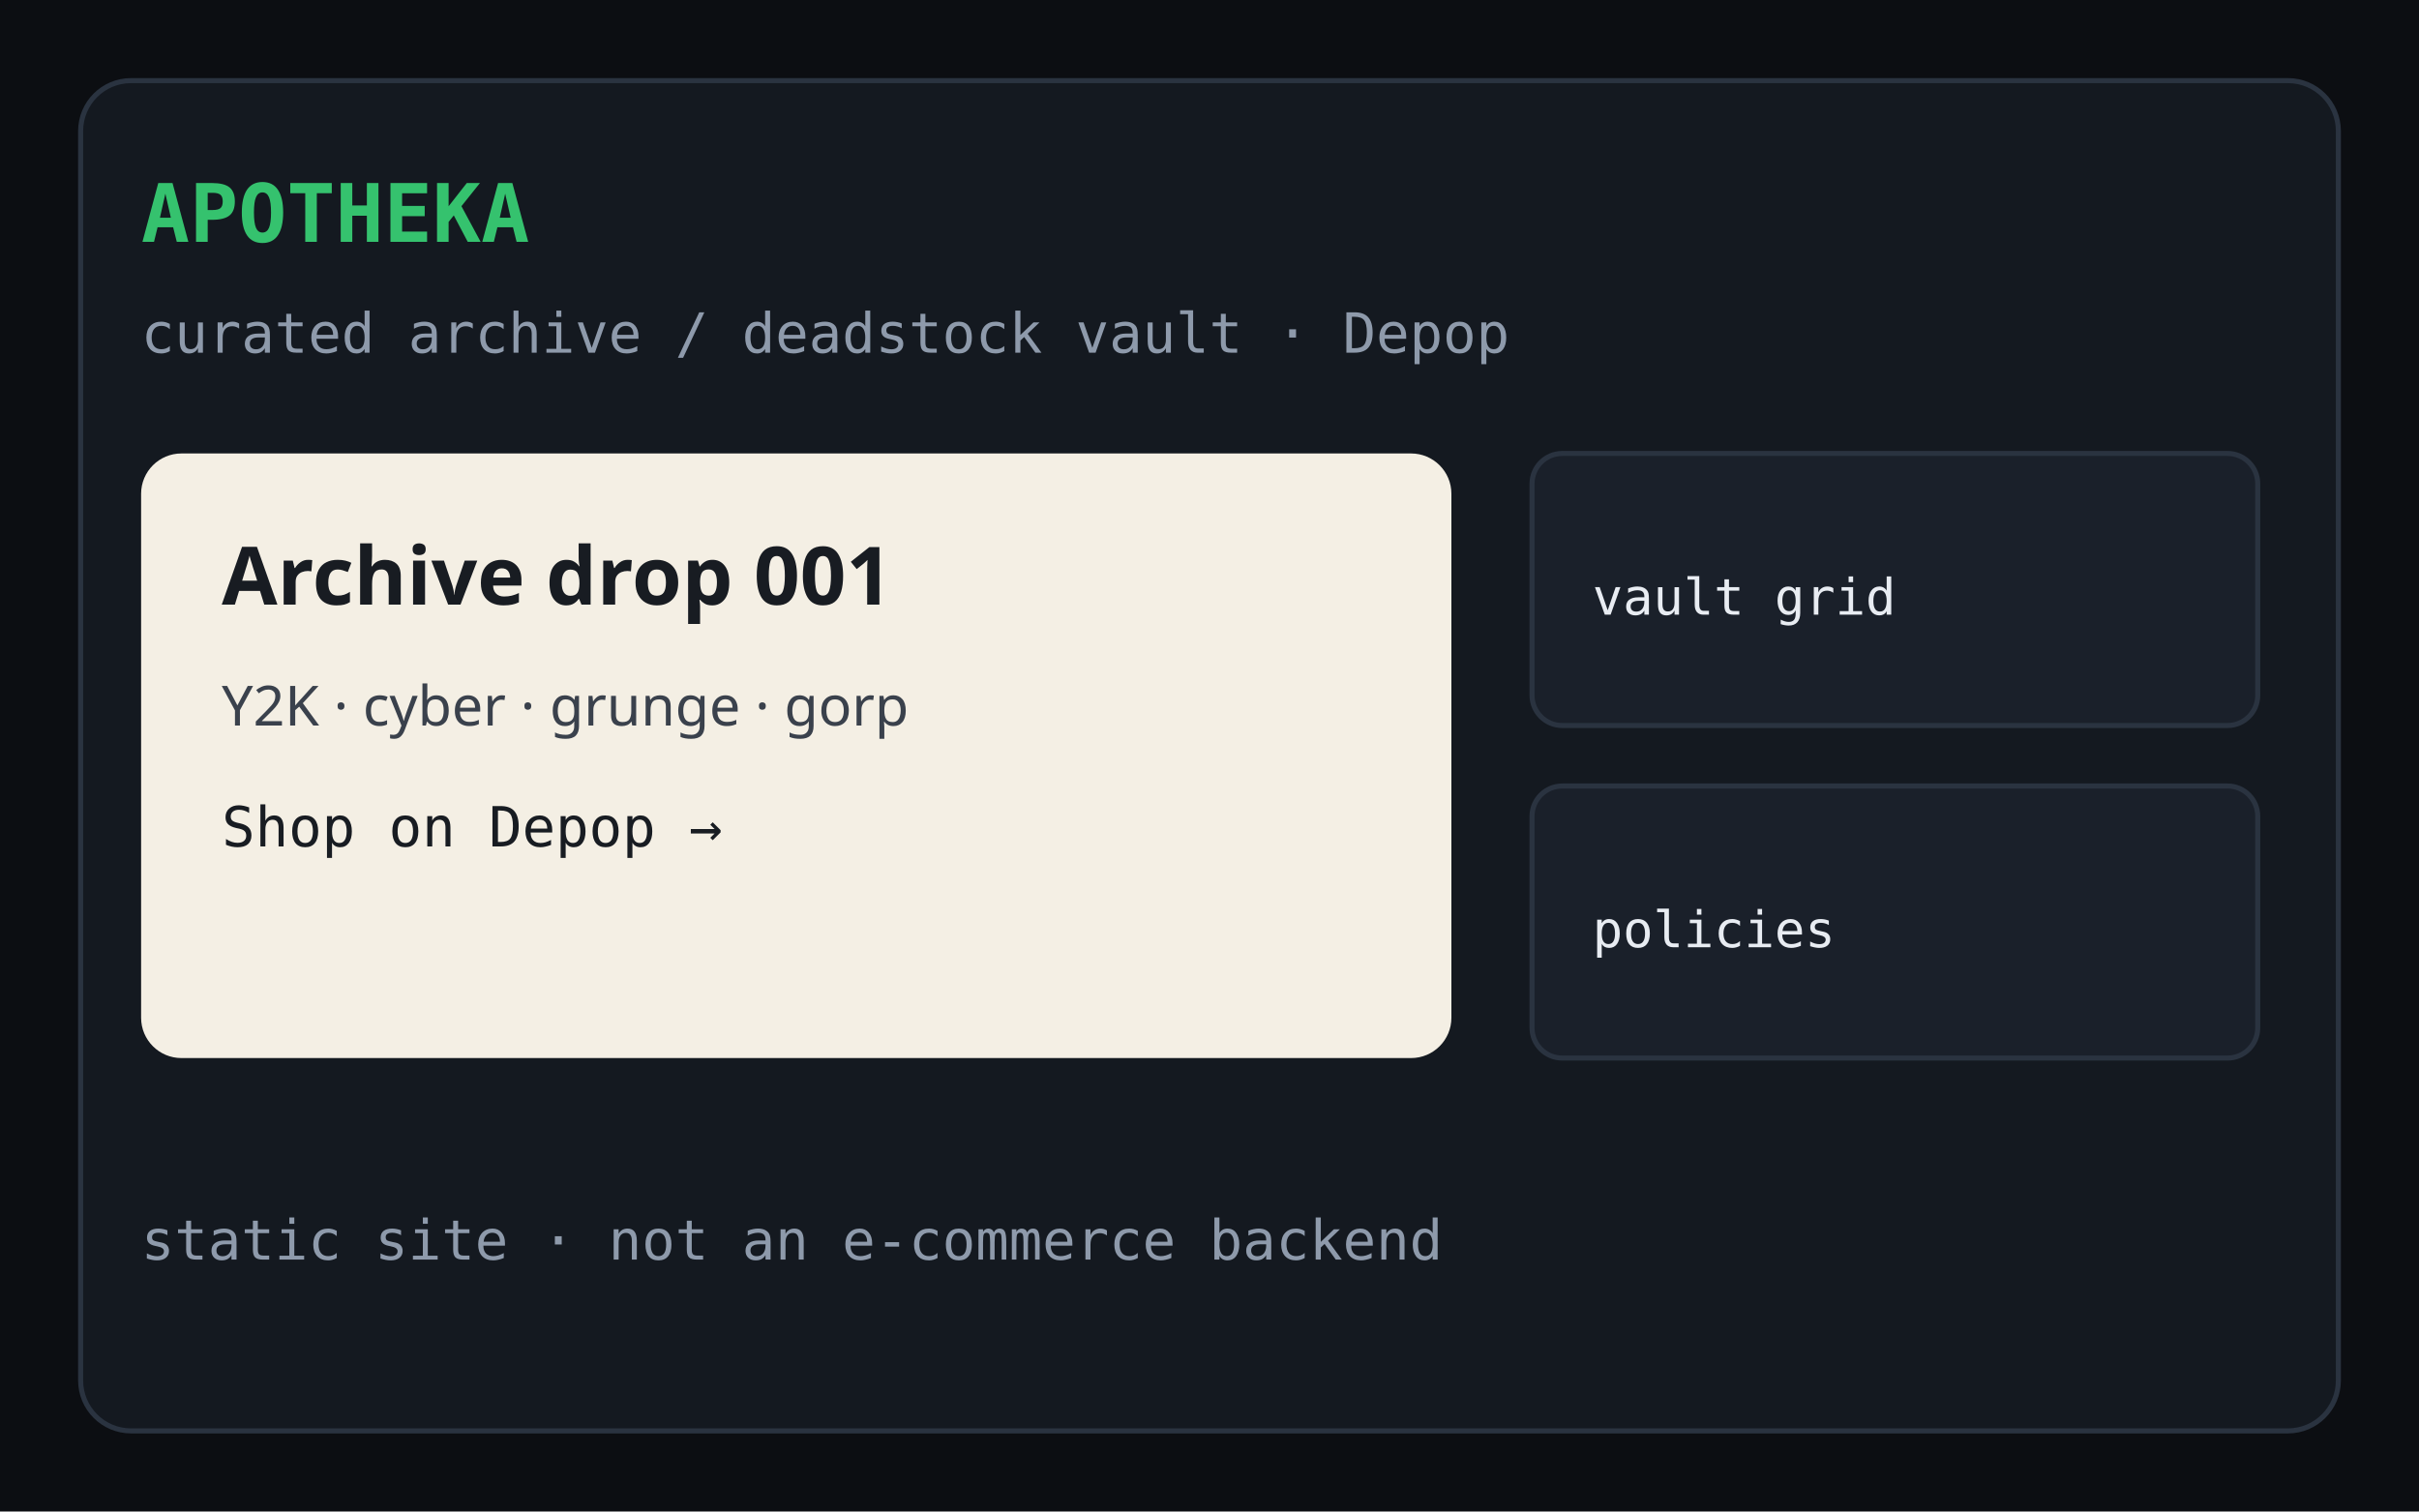
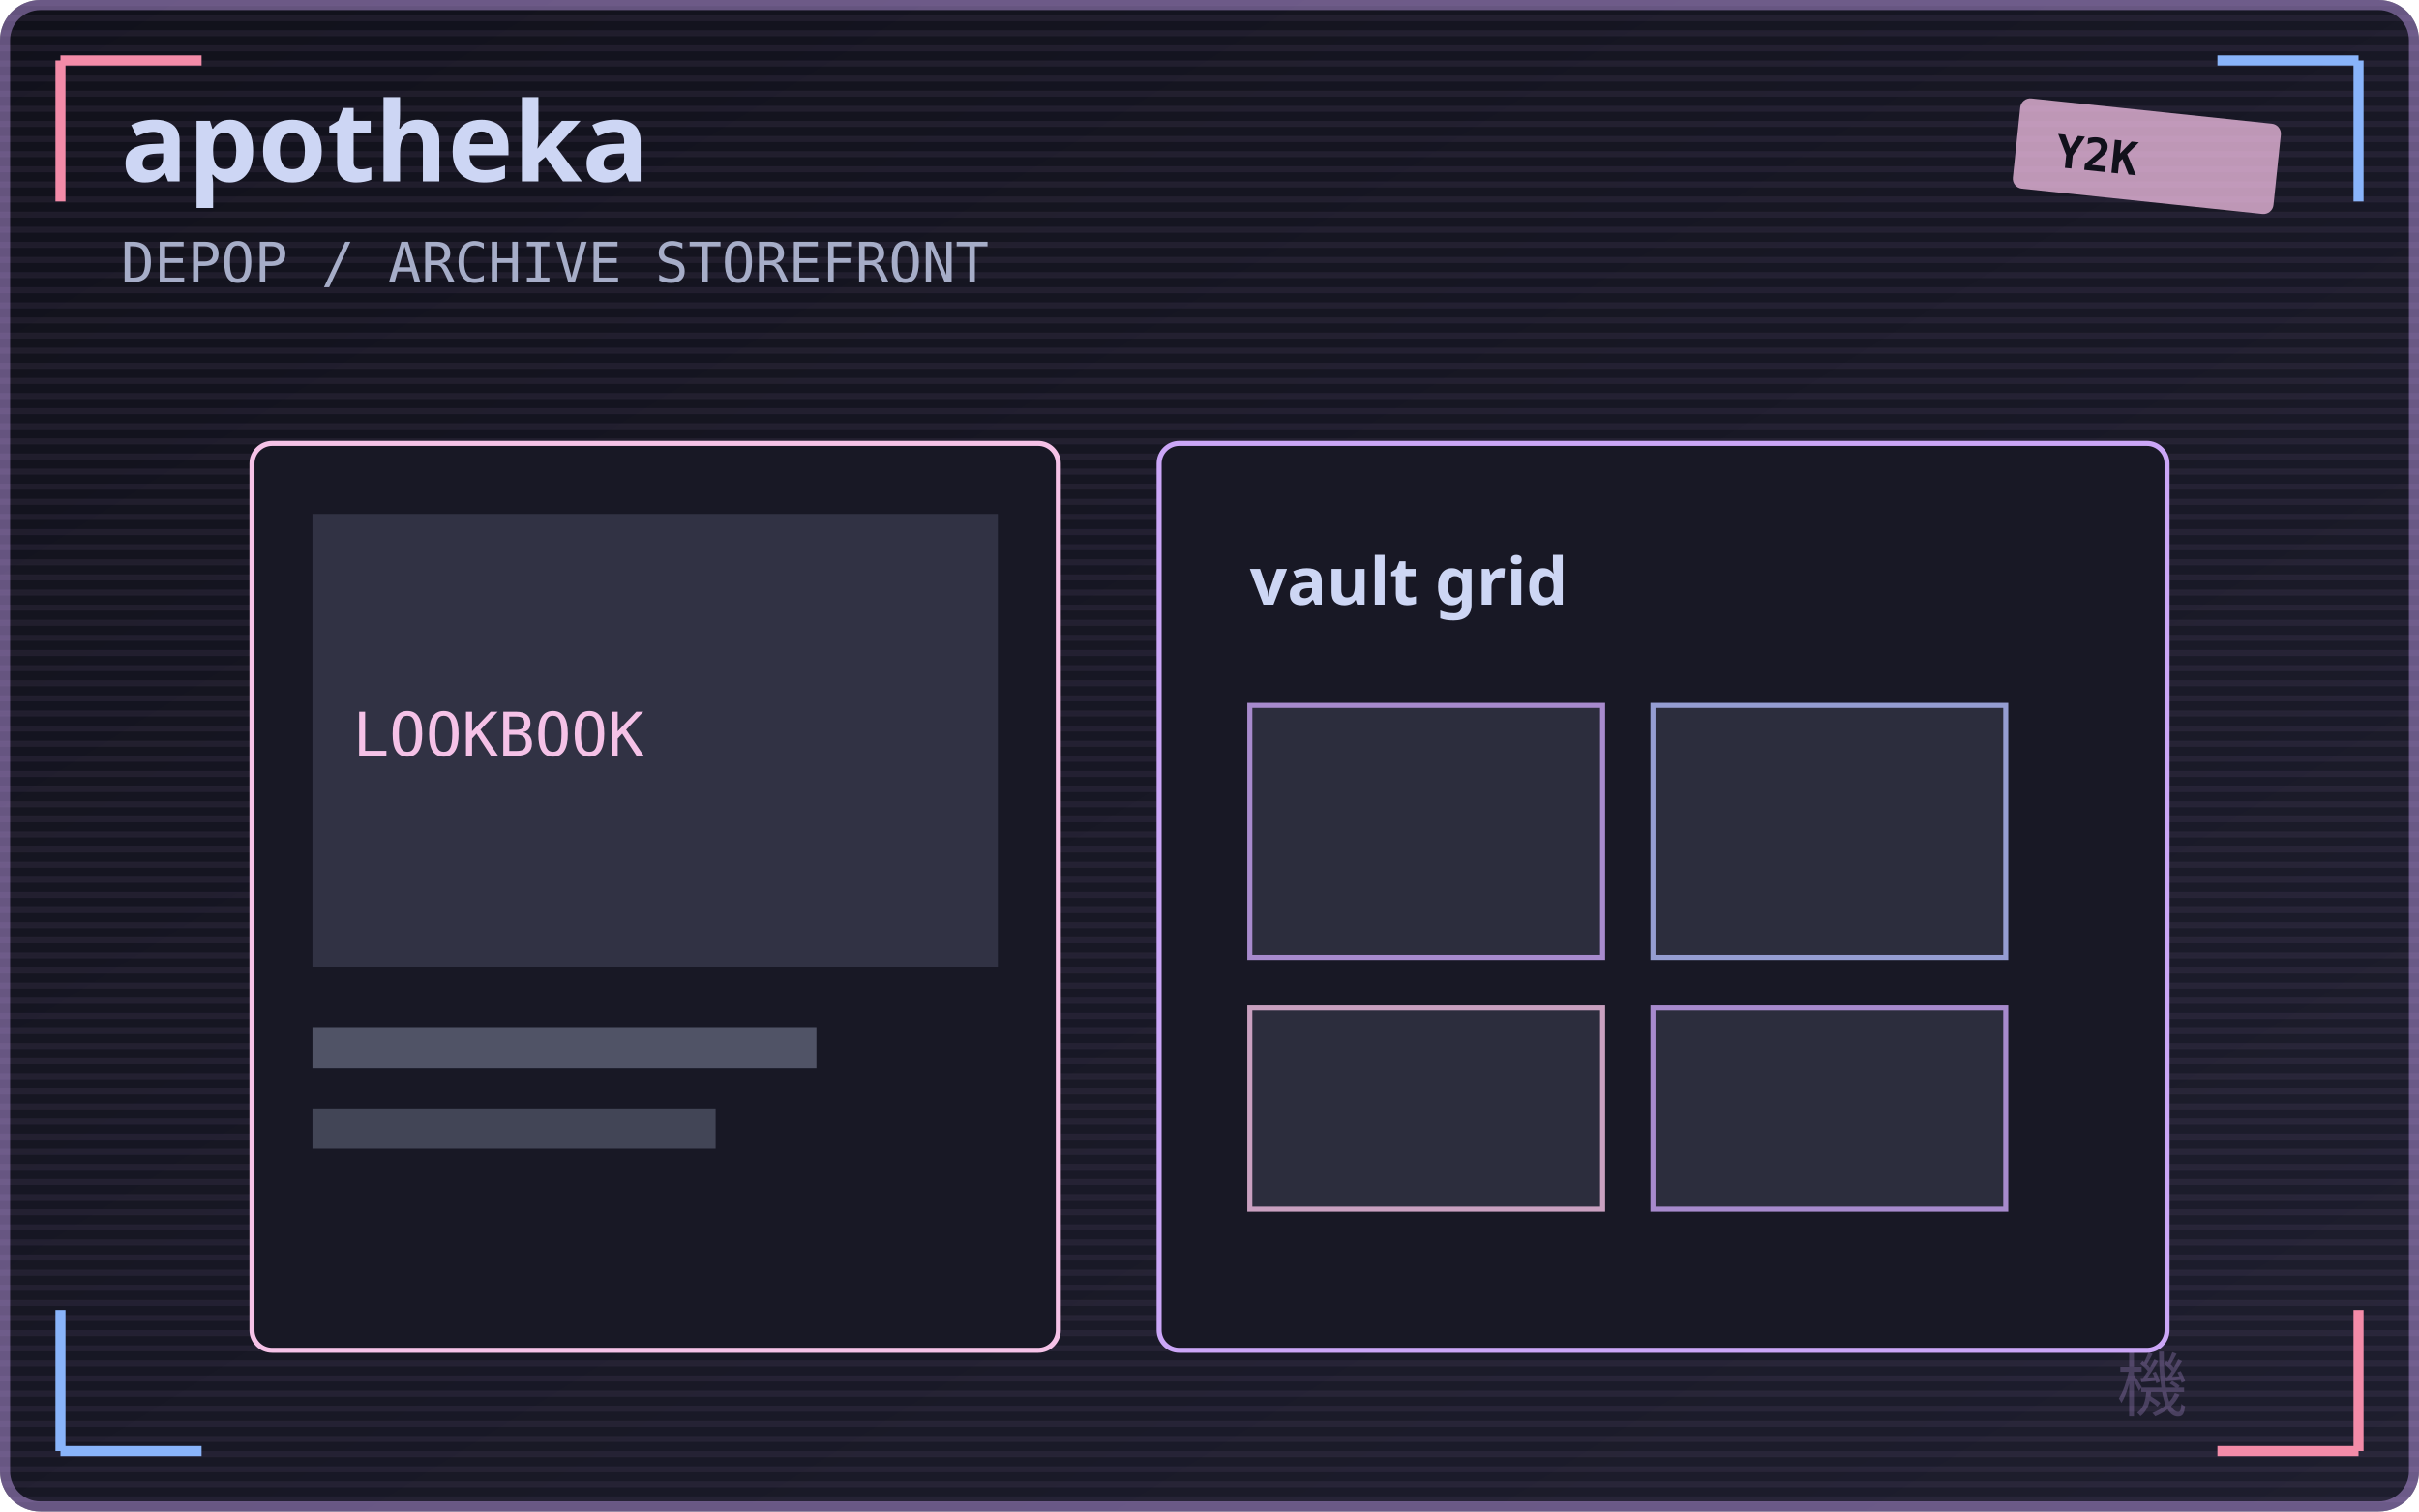
- <svg xmlns="http://www.w3.org/2000/svg" viewBox="0 0 480 300" role="img" aria-label="apotheka-site — Depop storefront lookbook">
-   <rect width="480" height="300" fill="#0c0e12" />
-   <rect x="16" y="16" width="448" height="268" rx="10" fill="#141920" stroke="#2a3340" />
-   <text x="28" y="48" fill="#35c26e" font-family="ui-monospace,monospace" font-size="16" font-weight="700">APOTHEKA</text>
-   <text x="28" y="70" fill="#8e9aab" font-family="ui-monospace,monospace" font-size="11">curated archive / deadstock vault · Depop</text>
-   <rect x="28" y="90" width="260" height="120" rx="8" fill="#f4efe4" />
-   <text x="44" y="120" fill="#181c22" font-family="Syne,system-ui,sans-serif" font-size="16" font-weight="700">Archive drop 001</text>
-   <text x="44" y="144" fill="#3a414c" font-family="DM Sans,system-ui,sans-serif" font-size="11">Y2K · cyber · grunge · gorp</text>
-   <text x="44" y="168" fill="#181c22" font-family="ui-monospace,monospace" font-size="11">Shop on Depop →</text>
-   <rect x="304" y="90" width="144" height="54" rx="6" fill="#1a202a" stroke="#2a3340" />
-   <text x="316" y="122" fill="#e8ecf2" font-family="ui-monospace,monospace" font-size="10">vault grid</text>
-   <rect x="304" y="156" width="144" height="54" rx="6" fill="#1a202a" stroke="#2a3340" />
-   <text x="316" y="188" fill="#e8ecf2" font-family="ui-monospace,monospace" font-size="10">policies</text>
-   <text x="28" y="250" fill="#8e9aab" font-family="ui-monospace,monospace" font-size="11">static site · not an e-commerce backend</text>
+ <svg xmlns="http://www.w3.org/2000/svg" viewBox="0 0 480 300" role="img" aria-label="apotheka">
+   <defs>
+     <pattern id="scan-apo" width="3" height="3" patternUnits="userSpaceOnUse">
+       <rect width="3" height="1.2" fill="#cba6f7" opacity="0.07" />
+     </pattern>
+     <linearGradient id="bg-apo" x1="0" y1="0" x2="1" y2="1">
+       <stop offset="0%" stop-color="#11111b" />
+       <stop offset="100%" stop-color="#1e1e2e" />
+     </linearGradient>
+   </defs>
+   <rect width="480" height="300" rx="8" fill="url(#bg-apo)" />
+   <rect width="480" height="300" rx="8" fill="url(#scan-apo)" />
+   <rect x="1" y="1" width="478" height="298" rx="7" fill="none" stroke="#cba6f7" stroke-opacity="0.45" stroke-width="2" />
+   <path d="M12 12h28M12 12v28" stroke="#f38ba8" stroke-width="2" />
+   <path d="M468 12h-28M468 12v28" stroke="#89b4fa" stroke-width="2" />
+   <path d="M12 288h28M12 288v-28" stroke="#89b4fa" stroke-width="2" />
+   <path d="M468 288h-28M468 288v-28" stroke="#f38ba8" stroke-width="2" />
+   <text x="24" y="36" fill="#cdd6f4" font-family="Syne,system-ui,sans-serif" font-size="22" font-weight="800">apotheka</text>
+   <text x="24" y="56" fill="#a6adc8" font-family="ui-monospace,monospace" font-size="11">DEPOP / ARCHIVE STOREFRONT</text>
+   <rect x="400" y="22" width="52" height="18" rx="2" fill="#f5c2e7" opacity="0.75" transform="rotate(6 426 31)" />
+   <text x="408" y="35" fill="#11111b" font-size="9" font-family="monospace" font-weight="700" transform="rotate(6 426 31)">Y2K</text>
+   <rect x="50" y="88" width="160" height="180" rx="4" fill="#181825" stroke="#f5c2e7" />
+   <rect x="62" y="102" width="136" height="90" fill="#313244" />
+   <text x="70" y="150" fill="#f5c2e7" font-size="12" font-family="monospace">LOOKBOOK</text>
+   <rect x="62" y="204" width="100" height="8" fill="#a6adc8" opacity="0.4" />
+   <rect x="62" y="220" width="80" height="8" fill="#a6adc8" opacity="0.3" />
+   <rect x="230" y="88" width="200" height="180" rx="4" fill="#181825" stroke="#cba6f7" />
+   <text x="248" y="120" fill="#cdd6f4" font-size="13" font-family="Syne,sans-serif" font-weight="700">vault grid</text>
+   <rect x="248" y="140" width="70" height="50" fill="#313244" stroke="#cba6f7" opacity="0.8" />
+   <rect x="328" y="140" width="70" height="50" fill="#313244" stroke="#b4befe" opacity="0.8" />
+   <rect x="248" y="200" width="70" height="40" fill="#313244" stroke="#f5c2e7" opacity="0.8" />
+   <rect x="328" y="200" width="70" height="40" fill="#313244" stroke="#cba6f7" opacity="0.8" />
+   <text x="420" y="280" fill="#cba6f7" font-size="14" font-family="serif" opacity="0.25">機</text>
</svg>
